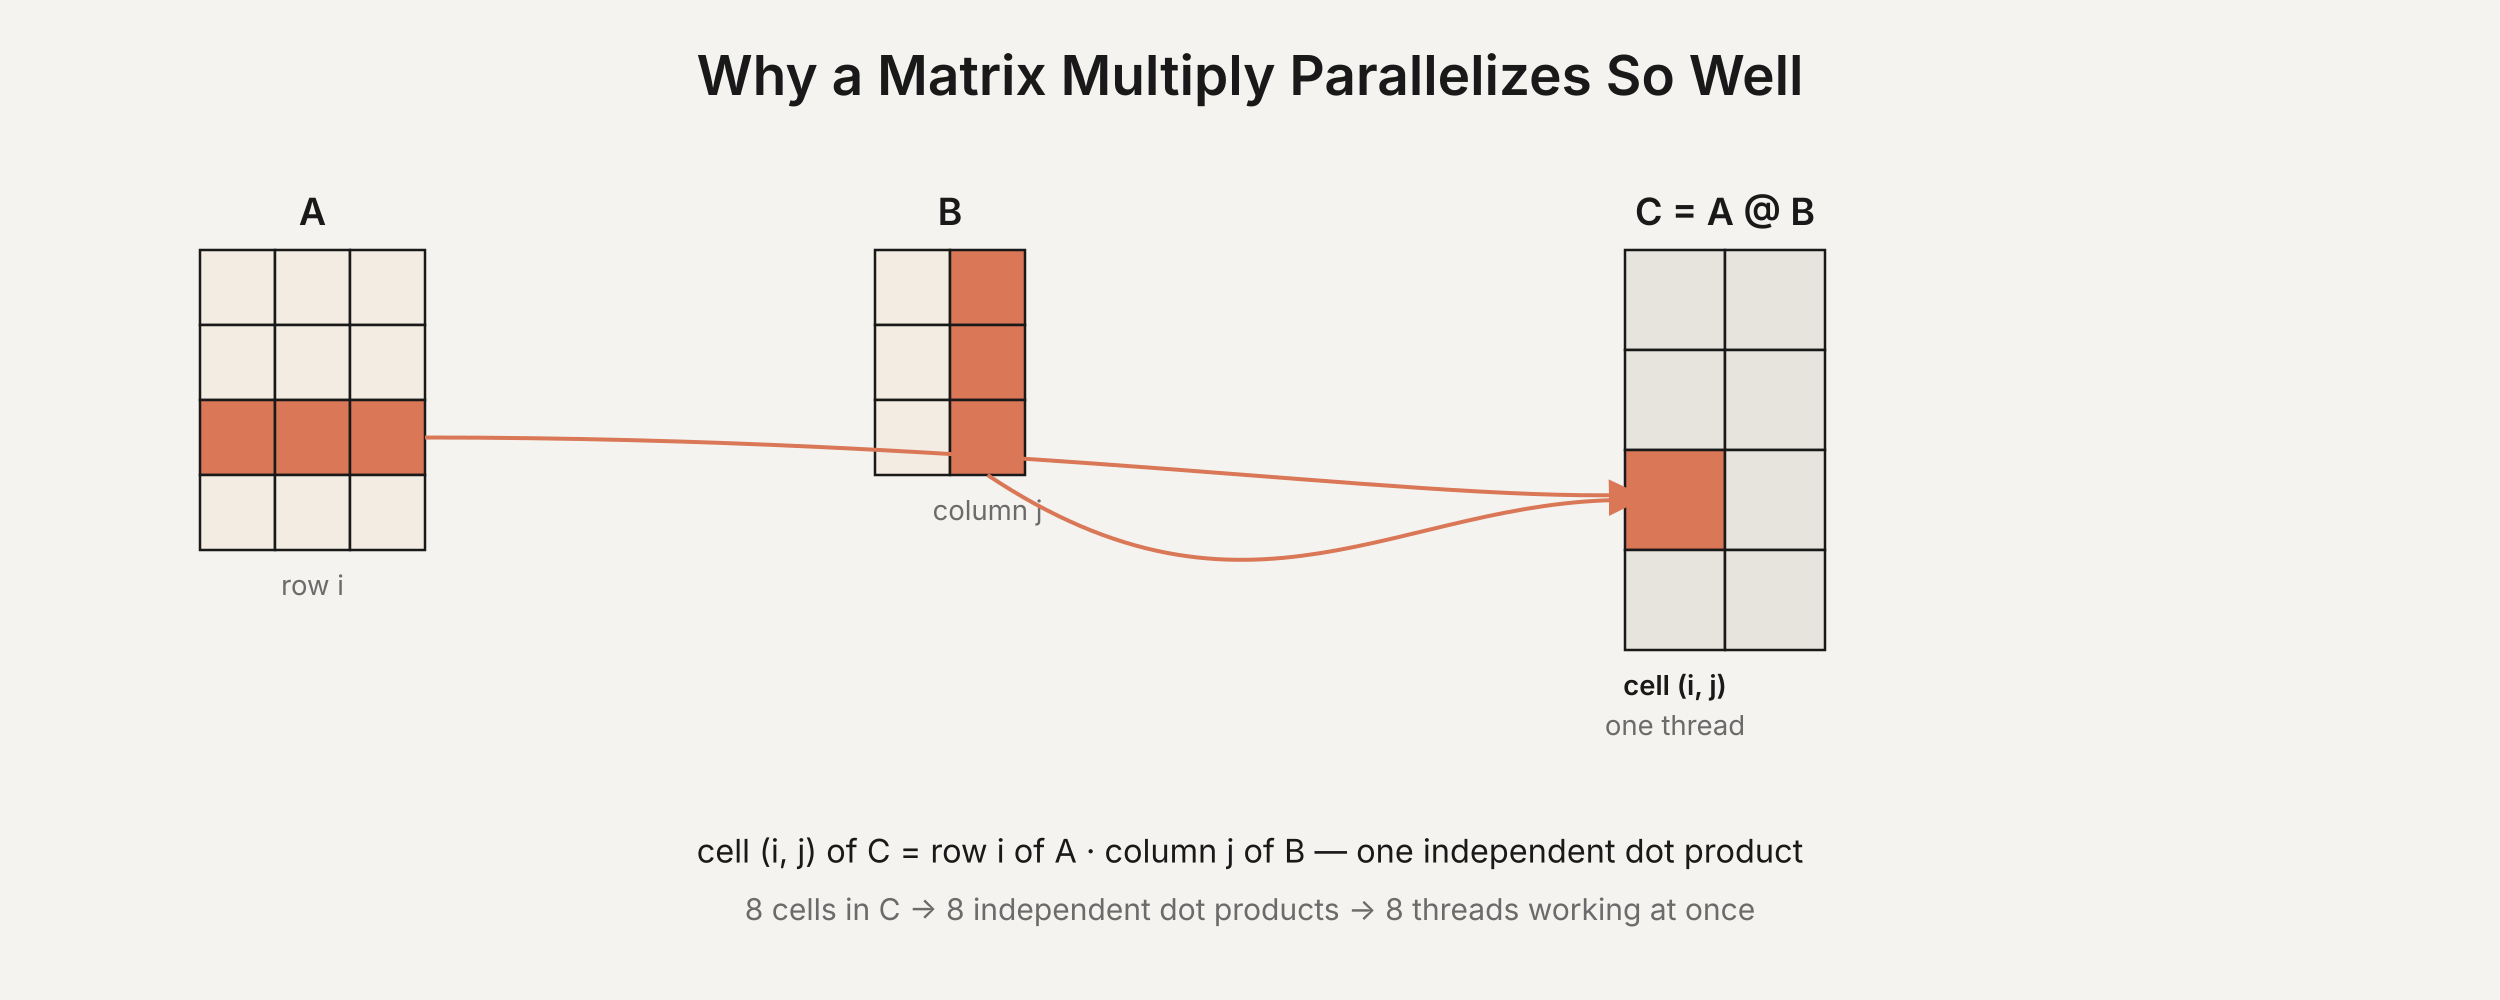
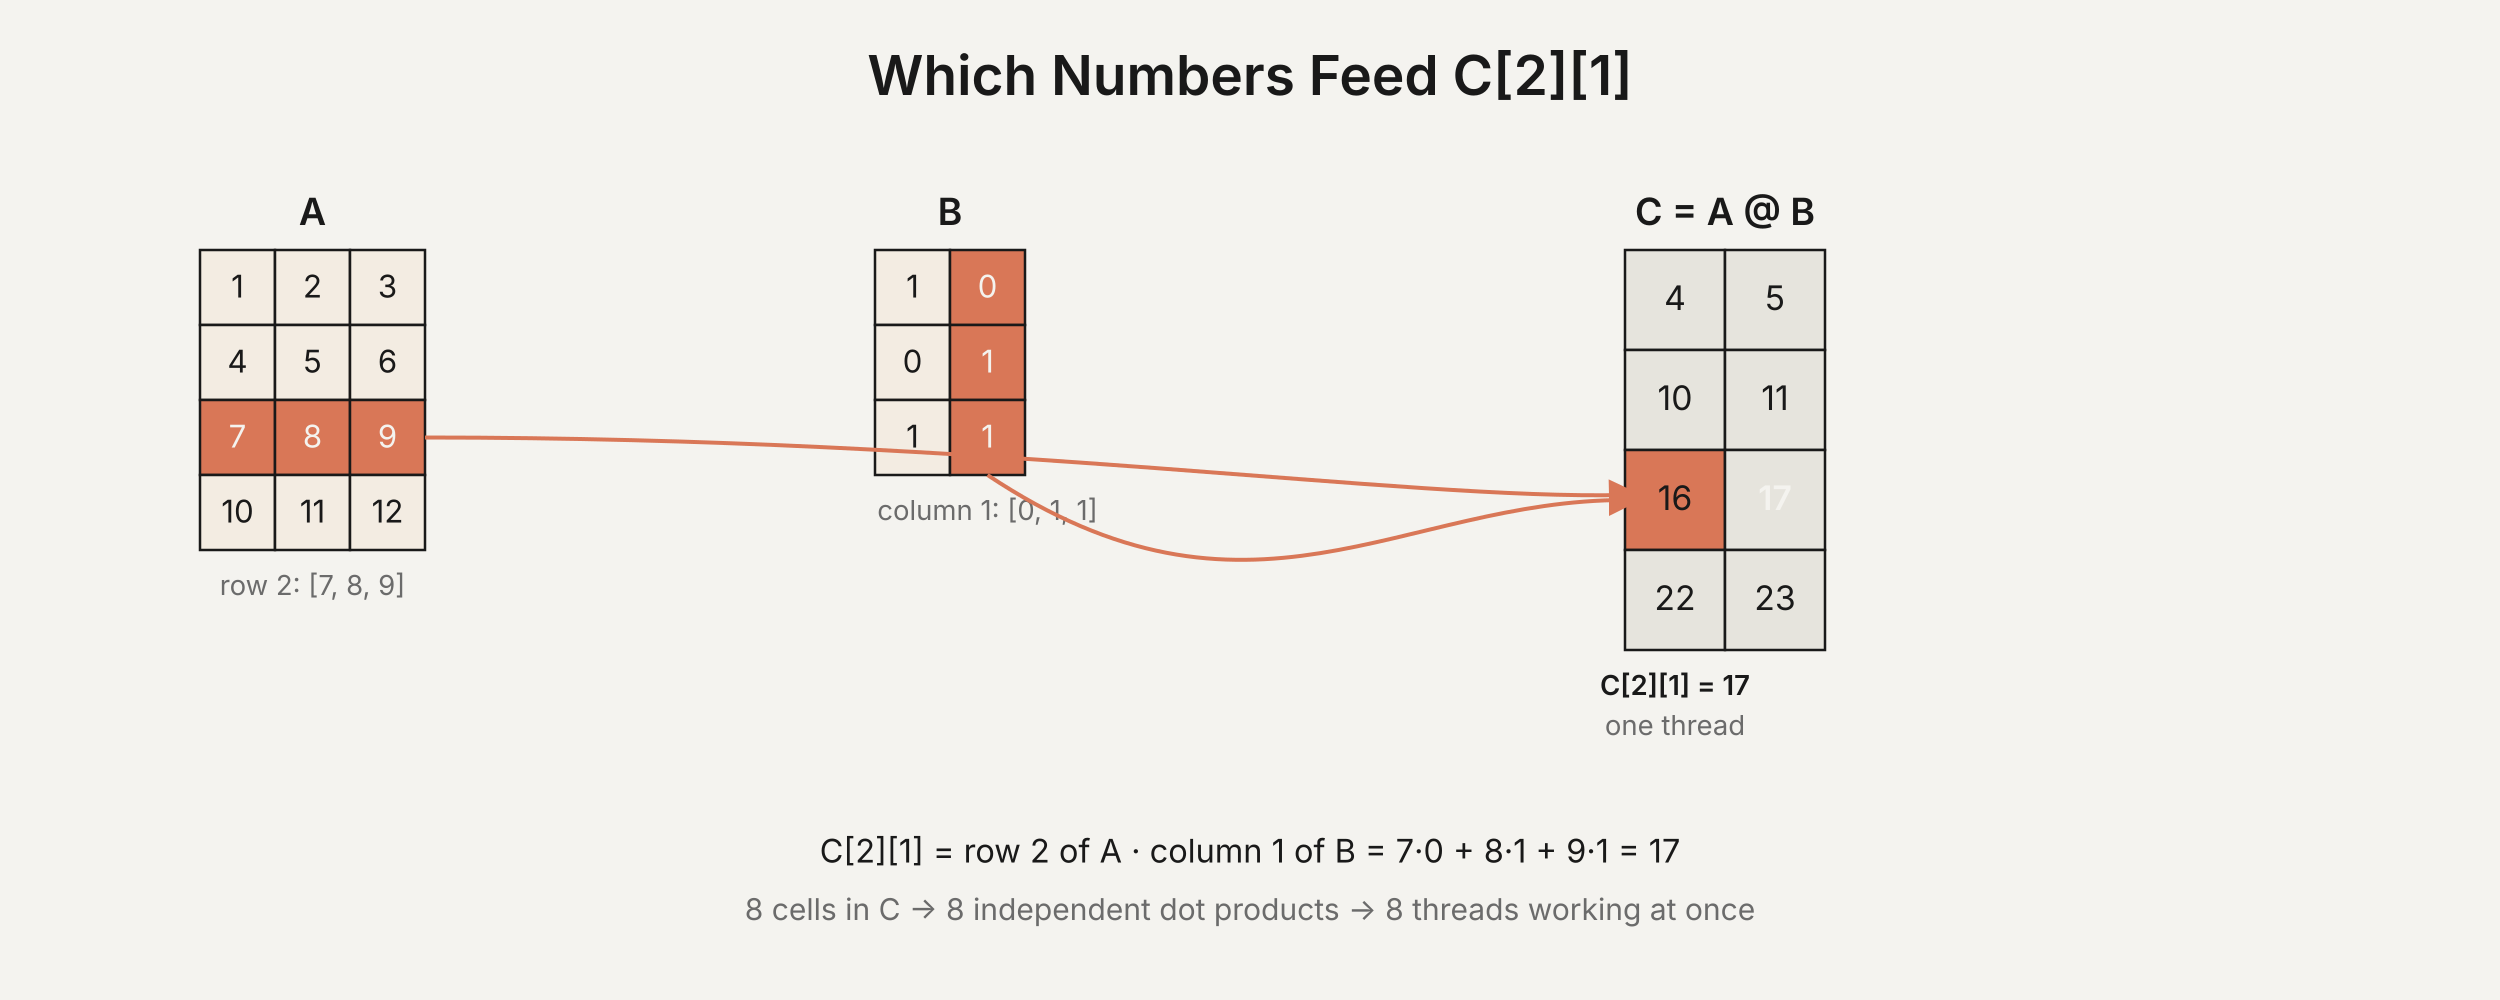
<svg xmlns="http://www.w3.org/2000/svg" viewBox="0 0 1000 400" font-family="Inter, -apple-system, sans-serif">
  <rect x="0" y="0" width="1000" height="400" fill="#F4F3EF" />
-   <text x="500" y="38" text-anchor="middle" font-size="22" font-weight="600" fill="#191919">Why a Matrix Multiply Parallelizes So Well</text>
+   <text x="500" y="38" text-anchor="middle" font-size="22" font-weight="600" fill="#191919">Which Numbers Feed C[2][1]</text>
  <defs>
    <marker id="tparrow" markerWidth="8" markerHeight="8" refX="4" refY="4" orient="auto">
      <path d="M0,0 L8,4 L0,8 z" fill="#D97757" />
    </marker>
  </defs>
  <text x="125" y="90" text-anchor="middle" font-size="15" font-weight="600" fill="#191919">A</text>
  <g stroke="#191919" stroke-width="1">
    <rect x="80" y="100" width="30" height="30" fill="#F3ECE2" />
    <rect x="110" y="100" width="30" height="30" fill="#F3ECE2" />
    <rect x="140" y="100" width="30" height="30" fill="#F3ECE2" />
    <rect x="80" y="130" width="30" height="30" fill="#F3ECE2" />
    <rect x="110" y="130" width="30" height="30" fill="#F3ECE2" />
    <rect x="140" y="130" width="30" height="30" fill="#F3ECE2" />
    <rect x="80" y="160" width="30" height="30" fill="#D97757" />
    <rect x="110" y="160" width="30" height="30" fill="#D97757" />
    <rect x="140" y="160" width="30" height="30" fill="#D97757" />
    <rect x="80" y="190" width="30" height="30" fill="#F3ECE2" />
    <rect x="110" y="190" width="30" height="30" fill="#F3ECE2" />
    <rect x="140" y="190" width="30" height="30" fill="#F3ECE2" />
  </g>
-   <text x="125" y="238" text-anchor="middle" font-size="11" fill="#6B6B6B">row i</text>
+   <g font-size="12.5" text-anchor="middle" fill="#191919">
+     <text x="95" y="119">1</text>
+     <text x="125" y="119">2</text>
+     <text x="155" y="119">3</text>
+     <text x="95" y="149">4</text>
+     <text x="125" y="149">5</text>
+     <text x="155" y="149">6</text>
+     <text x="95" y="179" fill="#F4F3EF">7</text>
+     <text x="125" y="179" fill="#F4F3EF">8</text>
+     <text x="155" y="179" fill="#F4F3EF">9</text>
+     <text x="95" y="209">10</text>
+     <text x="125" y="209">11</text>
+     <text x="155" y="209">12</text>
+   </g>
+   <text x="125" y="238" text-anchor="middle" font-size="11" fill="#6B6B6B">row 2: [7, 8, 9]</text>
  <text x="380" y="90" text-anchor="middle" font-size="15" font-weight="600" fill="#191919">B</text>
  <g stroke="#191919" stroke-width="1">
    <rect x="350" y="100" width="30" height="30" fill="#F3ECE2" />
    <rect x="380" y="100" width="30" height="30" fill="#D97757" />
    <rect x="350" y="130" width="30" height="30" fill="#F3ECE2" />
    <rect x="380" y="130" width="30" height="30" fill="#D97757" />
    <rect x="350" y="160" width="30" height="30" fill="#F3ECE2" />
    <rect x="380" y="160" width="30" height="30" fill="#D97757" />
  </g>
-   <text x="395" y="208" text-anchor="middle" font-size="11" fill="#6B6B6B">column j</text>
+   <g font-size="12.5" text-anchor="middle">
+     <text x="365" y="119" fill="#191919">1</text>
+     <text x="395" y="119" fill="#F4F3EF">0</text>
+     <text x="365" y="149" fill="#191919">0</text>
+     <text x="395" y="149" fill="#F4F3EF">1</text>
+     <text x="365" y="179" fill="#191919">1</text>
+     <text x="395" y="179" fill="#F4F3EF">1</text>
+   </g>
+   <text x="395" y="208" text-anchor="middle" font-size="11" fill="#6B6B6B">column 1: [0, 1, 1]</text>
  <text x="690" y="90" text-anchor="middle" font-size="15" font-weight="600" fill="#191919">C = A @ B</text>
  <g stroke="#191919" stroke-width="1">
    <rect x="650" y="100" width="40" height="40" fill="#E6E4DD" />
    <rect x="690" y="100" width="40" height="40" fill="#E6E4DD" />
    <rect x="650" y="140" width="40" height="40" fill="#E6E4DD" />
    <rect x="690" y="140" width="40" height="40" fill="#E6E4DD" />
    <rect x="650" y="180" width="40" height="40" fill="#D97757" />
    <rect x="690" y="180" width="40" height="40" fill="#E6E4DD" />
    <rect x="650" y="220" width="40" height="40" fill="#E6E4DD" />
    <rect x="690" y="220" width="40" height="40" fill="#E6E4DD" />
  </g>
-   <text x="670" y="278" text-anchor="middle" font-size="11" font-weight="600" fill="#191919">cell (i, j)</text>
+   <g font-size="13.5" text-anchor="middle" fill="#191919">
+     <text x="670" y="124">4</text>
+     <text x="710" y="124">5</text>
+     <text x="670" y="164">10</text>
+     <text x="710" y="164">11</text>
+     <text x="670" y="204">16</text>
+     <text x="710" y="204" fill="#F4F3EF" font-weight="600">17</text>
+     <text x="670" y="244">22</text>
+     <text x="710" y="244">23</text>
+   </g>
+   <text x="670" y="278" text-anchor="middle" font-size="11" font-weight="600" fill="#191919">C[2][1] = 17</text>
  <text x="670" y="294" text-anchor="middle" font-size="11" fill="#6B6B6B">one thread</text>
  <path d="M170,175 C 400,175 560,200 650,198" fill="none" stroke="#D97757" stroke-width="1.6" marker-end="url(#tparrow)" />
  <path d="M395,190 C 500,260 560,200 650,200" fill="none" stroke="#D97757" stroke-width="1.6" marker-end="url(#tparrow)" />
-   <text x="500" y="345" text-anchor="middle" font-size="13" fill="#191919">cell (i, j) of C = row i of A · column j of B — one independent dot product</text>
+   <text x="500" y="345" text-anchor="middle" font-size="13" fill="#191919">C[2][1] = row 2 of A · column 1 of B = 7·0 + 8·1 + 9·1 = 17</text>
  <text x="500" y="368" text-anchor="middle" font-size="12" fill="#6B6B6B">8 cells in C → 8 independent dot products → 8 threads working at once</text>
</svg>
